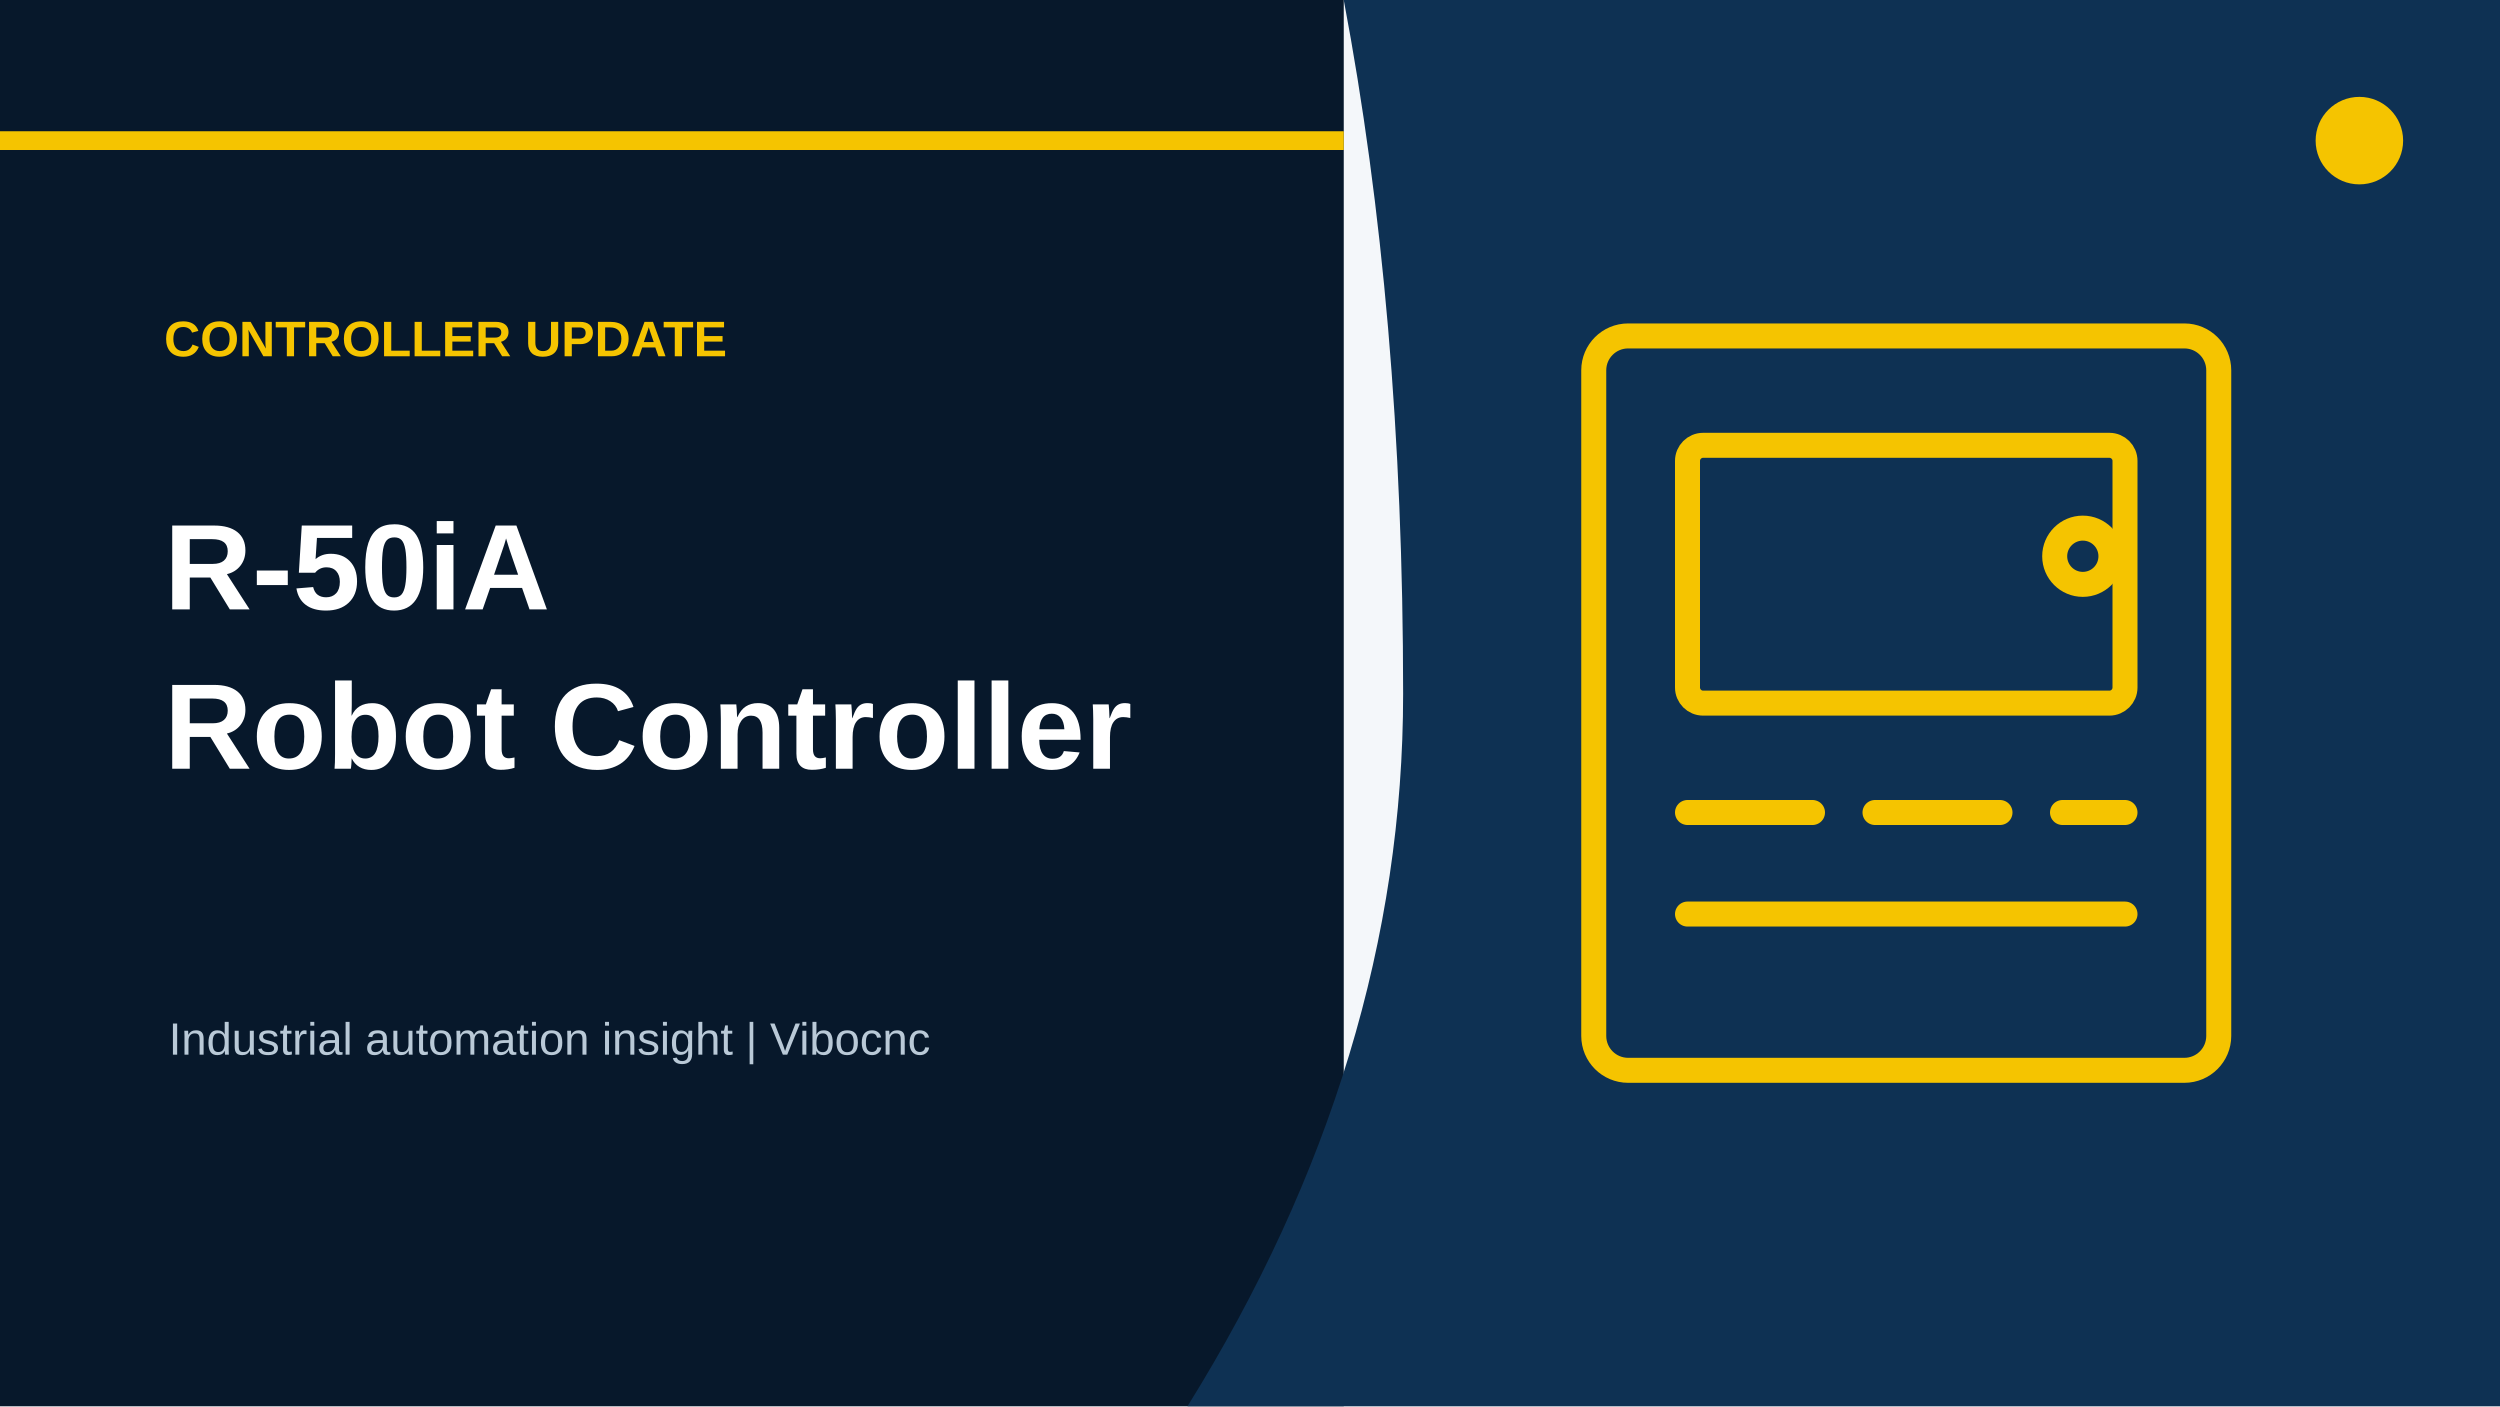
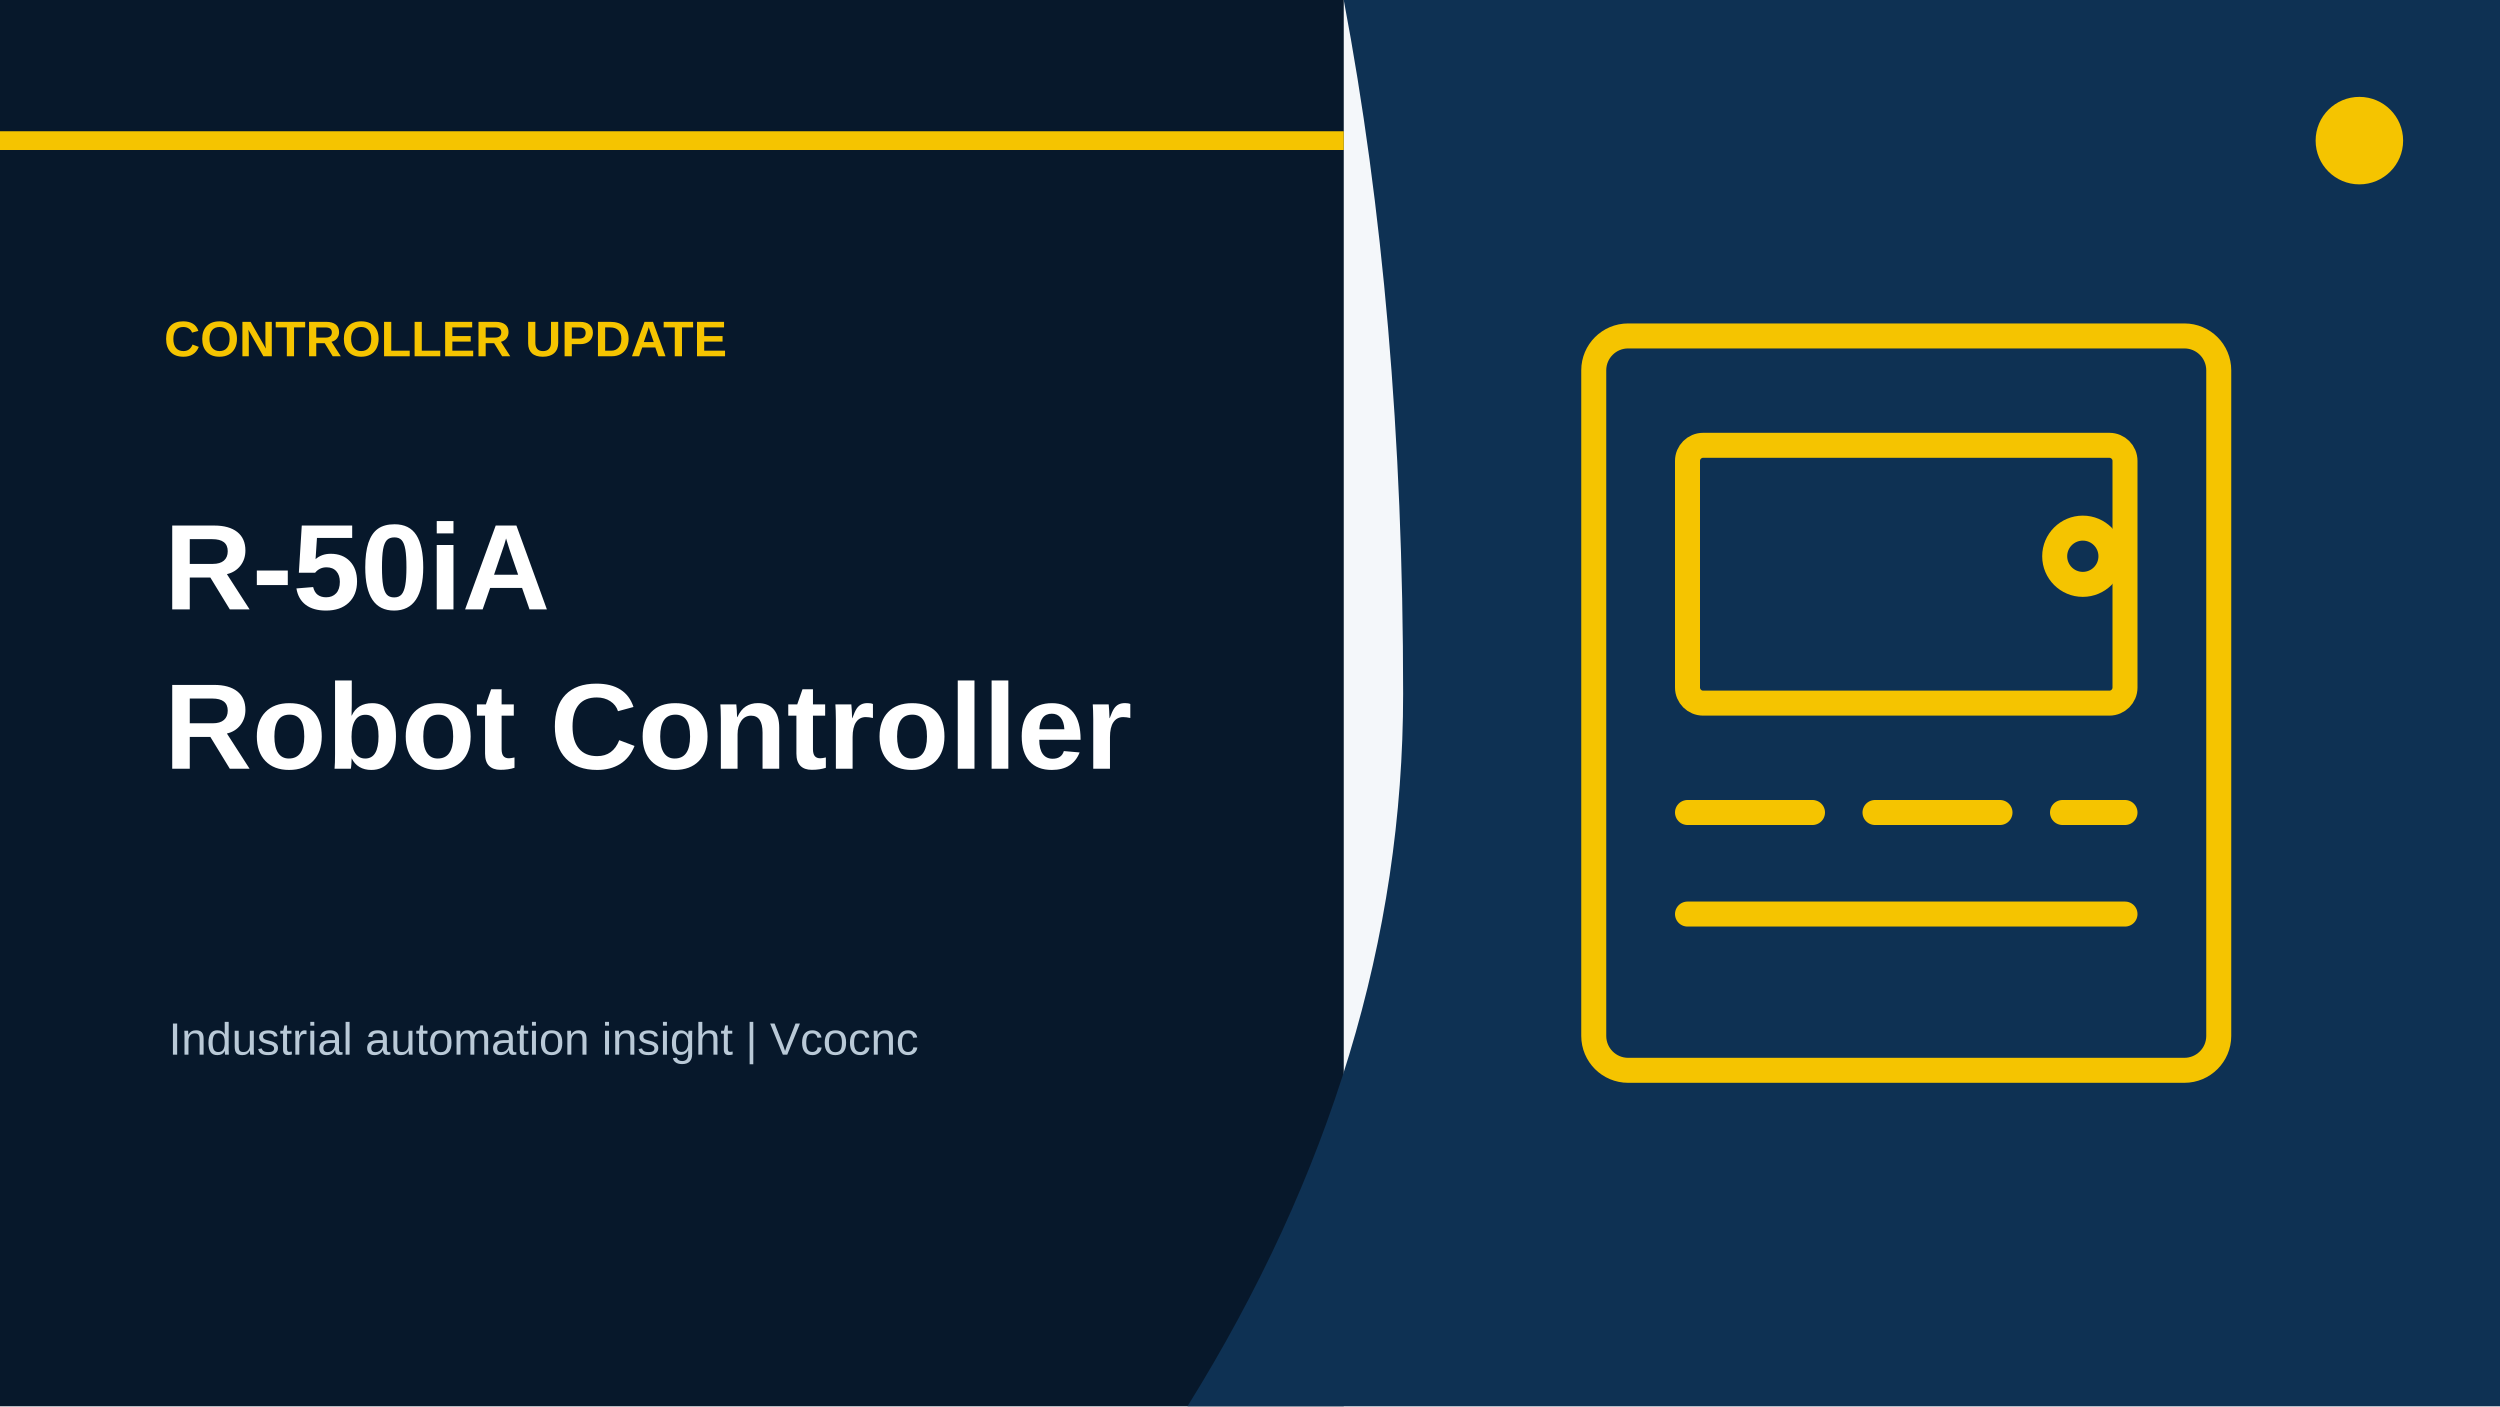
<svg xmlns="http://www.w3.org/2000/svg" width="1600" height="900" viewBox="0 0 1600 900" role="img" aria-labelledby="title description">
  <rect width="1600" height="900" fill="#f4f7fa" />
  <rect x="0" y="0" width="860" height="900" fill="#07182b" />
  <path d="M860 0h740v900H760c92-148 138-300 138-456C898 280 885 132 860 0z" fill="#0e3153" />
  <path d="M0 90h860" stroke="#f5c400" stroke-width="12" />
  <text x="105" y="228" fill="#f5c400" font-family="Arial, Helvetica, sans-serif" font-size="32" font-weight="700">CONTROLLER UPDATE</text>
  <text x="105" y="390" fill="#ffffff" font-family="Arial, Helvetica, sans-serif" font-size="78" font-weight="700">R-50iA</text>
  <text x="105" y="492" fill="#ffffff" font-family="Arial, Helvetica, sans-serif" font-size="78" font-weight="700">Robot Controller</text>
-   <text x="108" y="675" fill="#b9c9d7" font-family="Arial, Helvetica, sans-serif" font-size="29">Industrial automation insight | Vibocnc</text>
+   <text x="108" y="675" fill="#b9c9d7" font-family="Arial, Helvetica, sans-serif" font-size="29">Industrial automation insight | Vcocnc</text>
  <g fill="none" stroke="#f5c400" stroke-width="16" stroke-linecap="round" stroke-linejoin="round">
    <rect x="1020" y="215" width="400" height="470" rx="22" />
    <rect x="1080" y="285" width="280" height="165" rx="10" />
    <path d="M1080 520h80M1200 520h80M1320 520h40M1080 585h280" />
    <circle cx="1333" cy="356" r="18" />
  </g>
  <circle cx="1510" cy="90" r="28" fill="#f5c400" />
</svg>
